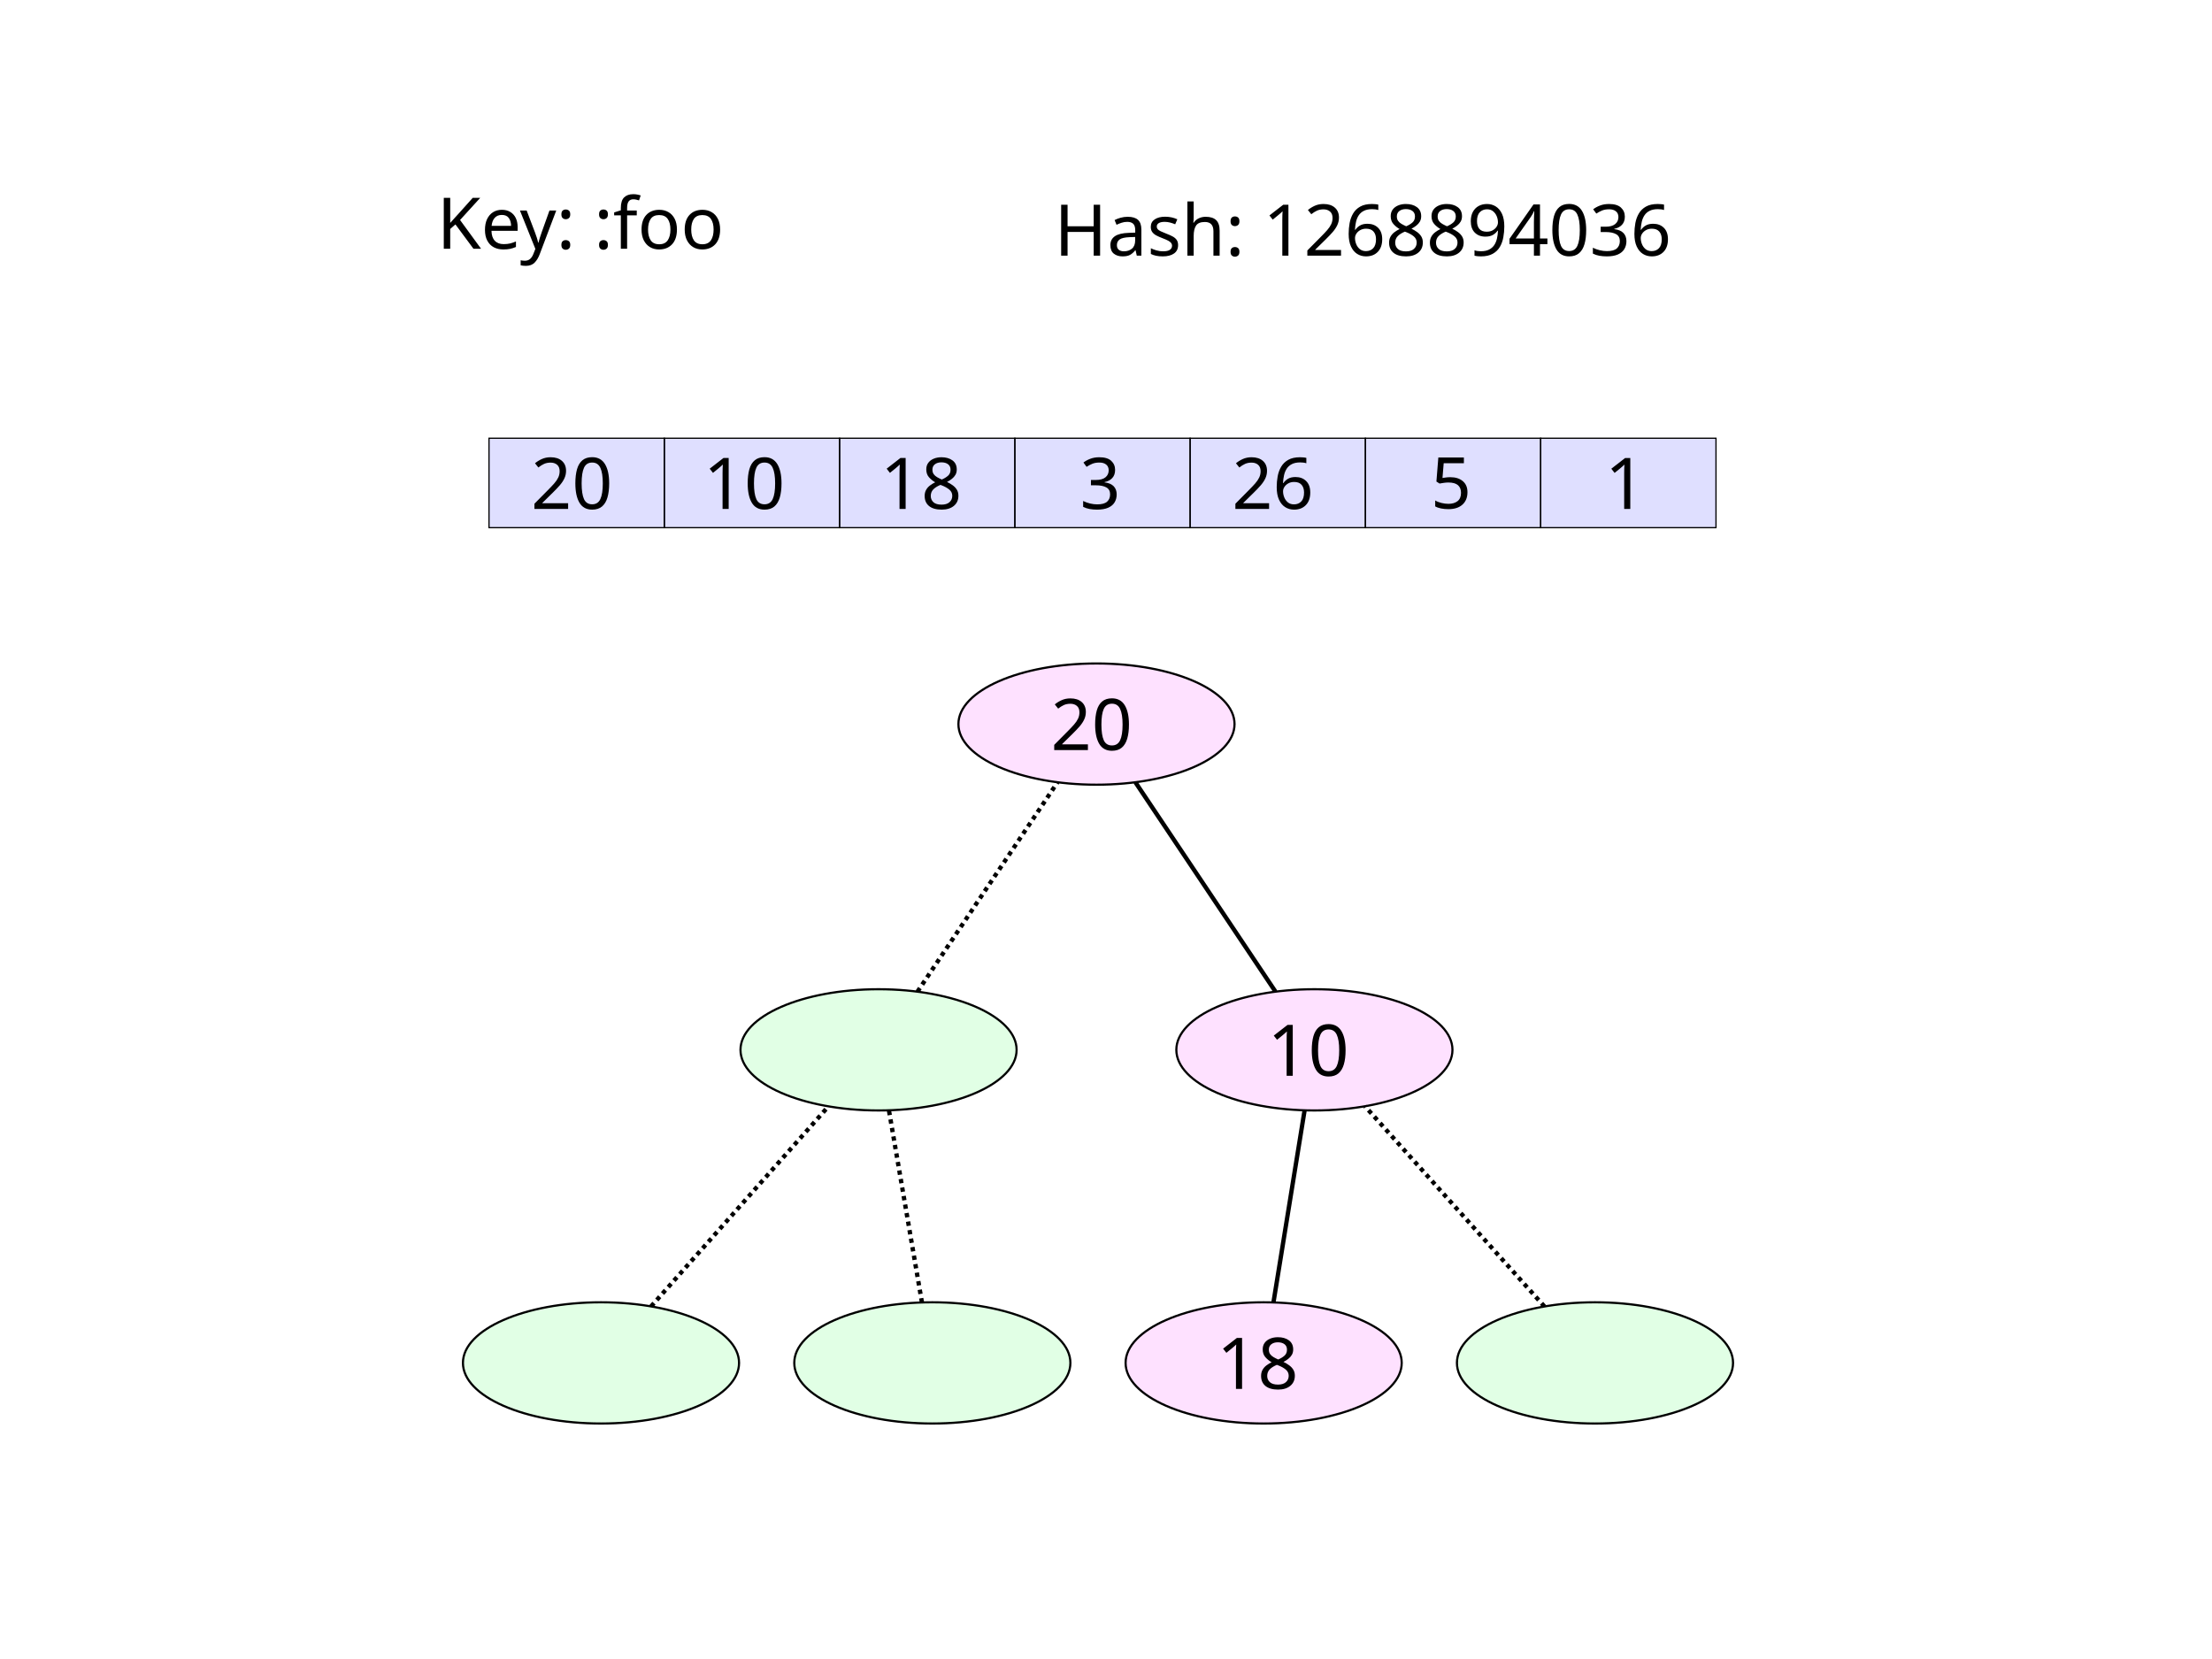
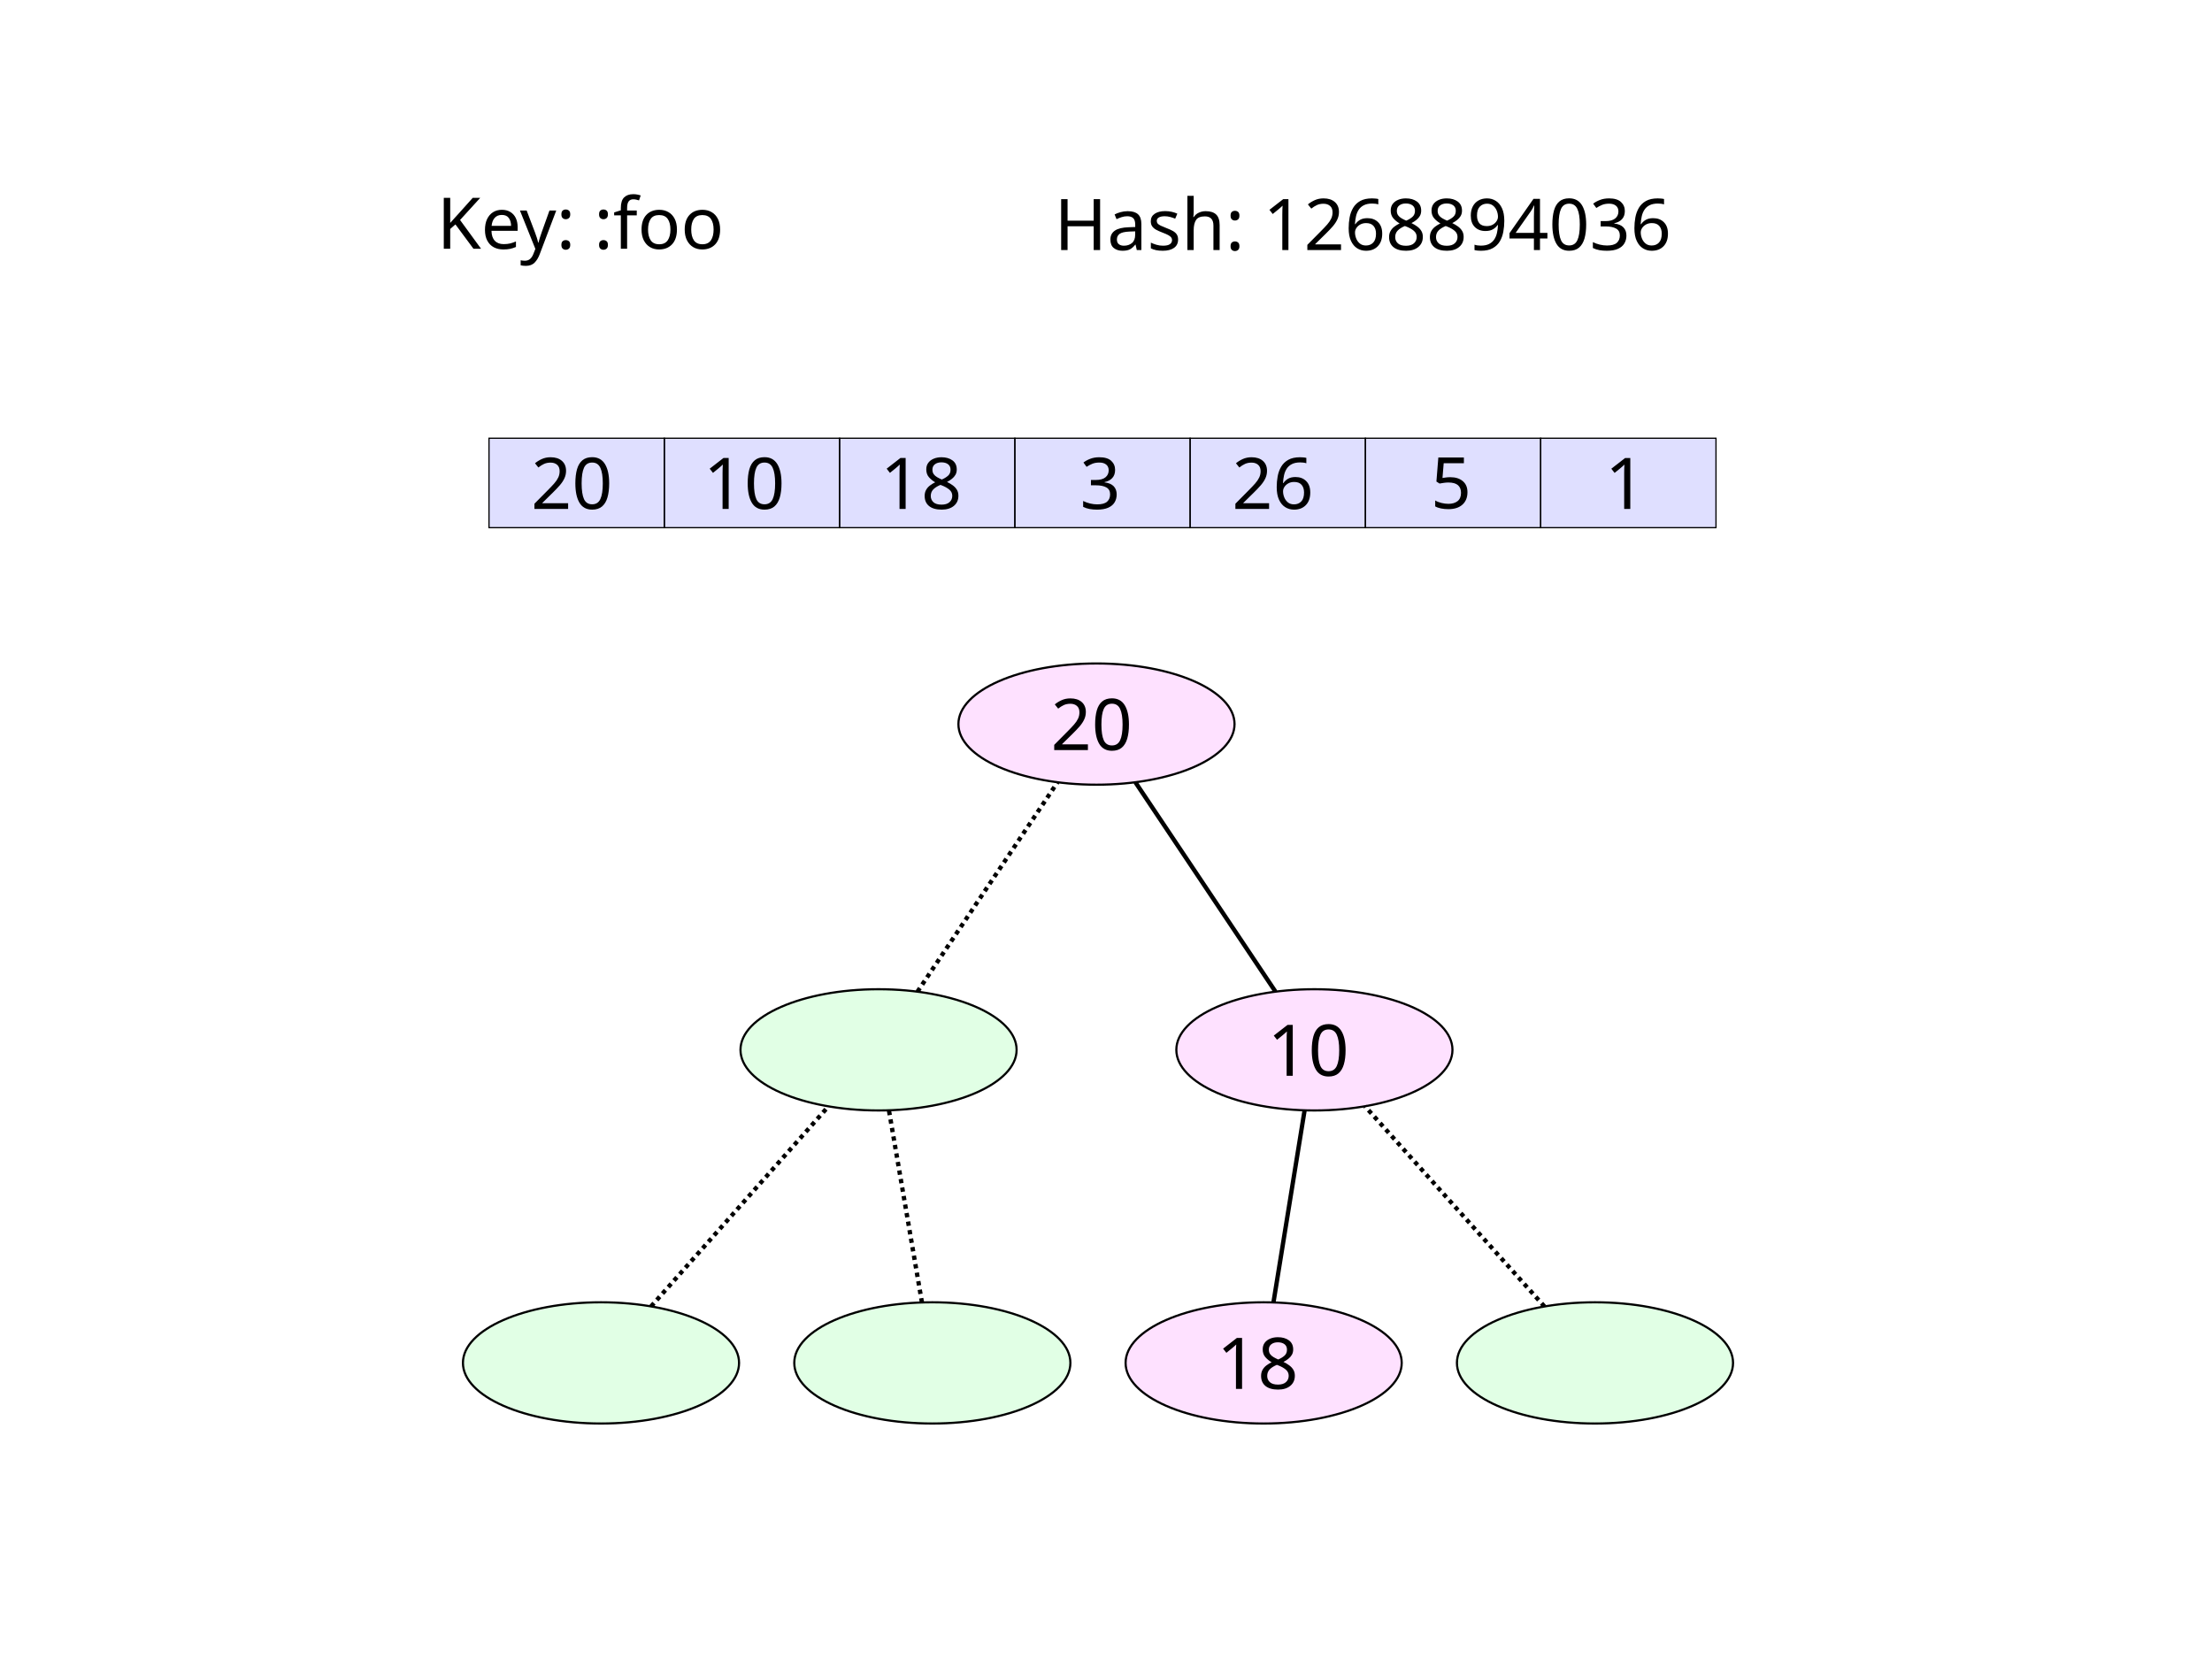
<svg xmlns="http://www.w3.org/2000/svg" width="1024" height="768" viewBox="0 0 1024 768" id="svg2" version="1.1">
  <defs id="defs4">
    <marker orient="auto" refY="0.0" refX="0.0" id="Arrow1Lend" style="overflow:visible;">
      <path id="path4328" d="M 0.0,0.0 L 5.0,-5.0 L -12.5,0.0 L 5.0,5.0 L 0.0,0.0 z " style="fill-rule:evenodd;stroke:#000000;stroke-width:1pt;stroke-opacity:1;fill:#000000;fill-opacity:1" transform="scale(0.8) rotate(180) translate(12.5,0)" />
    </marker>
    <marker orient="auto" refY="0.0" refX="0.0" id="DotL" style="overflow:visible">
      <path id="path4386" d="M -2.5,-1.0 C -2.5,1.76 -4.74,4.0 -7.5,4.0 C -10.26,4.0 -12.5,1.76 -12.5,-1.0 C -12.5,-3.76 -10.26,-6.0 -7.5,-6.0 C -4.74,-6.0 -2.5,-3.76 -2.5,-1.0 z " style="fill-rule:evenodd;stroke:#000000;stroke-width:1pt;stroke-opacity:1;fill:#000000;fill-opacity:1" transform="scale(0.8) translate(7.4, 1)" />
    </marker>
    <marker orient="auto" refY="0" refX="0" id="DotL-6" style="overflow:visible">
      <path id="path4386-9" d="m -2.5,-1 c 0,2.76 -2.24,5 -5,5 -2.76,0 -5,-2.24 -5,-5 0,-2.76 2.24,-5 5,-5 2.76,0 5,2.24 5,5 z" style="fill:#000000;fill-opacity:1;fill-rule:evenodd;stroke:#000000;stroke-width:1pt;stroke-opacity:1" transform="matrix(0.8,0,0,0.8,5.92,0.8)" />
    </marker>
    <marker orient="auto" refY="0" refX="0" id="Arrow1Lend-2" style="overflow:visible">
      <path id="path4328-4" d="M 0,0 5,-5 -12.5,0 5,5 0,0 Z" style="fill:#000000;fill-opacity:1;fill-rule:evenodd;stroke:#000000;stroke-width:1pt;stroke-opacity:1" transform="matrix(-0.8,0,0,-0.8,-10,0)" />
    </marker>
  </defs>
  <g id="layer1" transform="translate(0,-284.3622)">
    <flowRoot xml:space="preserve" id="flowRoot4479" style="fill:#080000;stroke:none;stroke-opacity:1;stroke-width:1px;stroke-linejoin:miter;stroke-linecap:butt;fill-opacity:0.994;font-family:sans-serif;font-style:normal;font-weight:normal;font-size:40px;line-height:125%;letter-spacing:0px;word-spacing:0px;">
      <flowRegion id="flowRegion4481">
        <rect id="rect4483" width="154.553" height="71.721" x="228.294" y="218.477" style="fill:#080000;fill-opacity:0.994;" />
      </flowRegion>
      <flowPara id="flowPara4485" />
    </flowRoot>
    <g id="g5015" transform="translate(-21.82409,68.58999)">
      <rect y="418.639" x="248.2" height="41.404" width="81.178" id="rect4469" style="fill:#0000ff;fill-opacity:0.126;fill-rule:evenodd;stroke:#000000;stroke-width:0.572px;stroke-linecap:butt;stroke-linejoin:miter;stroke-opacity:1" />
      <rect y="418.639" x="329.338" height="41.404" width="81.178" id="rect4469-8" style="fill:#0000ff;fill-opacity:0.126;fill-rule:evenodd;stroke:#000000;stroke-width:0.572px;stroke-linecap:butt;stroke-linejoin:miter;stroke-opacity:1" />
      <rect y="418.639" x="410.476" height="41.404" width="81.178" id="rect4469-4" style="fill:#0000ff;fill-opacity:0.126;fill-rule:evenodd;stroke:#000000;stroke-width:0.572px;stroke-linecap:butt;stroke-linejoin:miter;stroke-opacity:1" />
      <rect y="418.639" x="491.614" height="41.404" width="81.178" id="rect4469-4-7" style="fill:#0000ff;fill-opacity:0.126;fill-rule:evenodd;stroke:#000000;stroke-width:0.572px;stroke-linecap:butt;stroke-linejoin:miter;stroke-opacity:1" />
      <rect y="418.639" x="572.752" height="41.404" width="81.178" id="rect4469-4-5" style="fill:#0000ff;fill-opacity:0.126;fill-rule:evenodd;stroke:#000000;stroke-width:0.572px;stroke-linecap:butt;stroke-linejoin:miter;stroke-opacity:1" />
      <rect y="418.639" x="653.89" height="41.404" width="81.178" id="rect4469-4-1" style="fill:#0000ff;fill-opacity:0.126;fill-rule:evenodd;stroke:#000000;stroke-width:0.572px;stroke-linecap:butt;stroke-linejoin:miter;stroke-opacity:1" />
      <text id="text4487-9-0" y="451.366" x="267.65" style="font-style:normal;font-weight:normal;font-size:33.036px;line-height:125%;font-family:sans-serif;letter-spacing:0px;word-spacing:0px;fill:#000000;fill-opacity:1;stroke:none;stroke-width:1px;stroke-linecap:butt;stroke-linejoin:miter;stroke-opacity:1" xml:space="preserve">
        <tspan y="451.366" x="267.65" id="tspan4489-9-1">20</tspan>
      </text>
      <text id="text4487-9-3" y="451.366" x="347.43" style="font-style:normal;font-weight:normal;font-size:33.036px;line-height:125%;font-family:sans-serif;letter-spacing:0px;word-spacing:0px;fill:#000000;fill-opacity:1;stroke:none;stroke-width:1px;stroke-linecap:butt;stroke-linejoin:miter;stroke-opacity:1" xml:space="preserve">
        <tspan y="451.366" x="347.43" id="tspan4489-9-7">10</tspan>
      </text>
      <rect y="418.639" x="735.028" height="41.404" width="81.178" id="rect4469-4-1-9" style="fill:#0000ff;fill-opacity:0.126;fill-rule:evenodd;stroke:#000000;stroke-width:0.572px;stroke-linecap:butt;stroke-linejoin:miter;stroke-opacity:1" />
      <text id="text4487-9-3-3" y="451.366" x="429.353" style="font-style:normal;font-weight:normal;font-size:33.036px;line-height:125%;font-family:sans-serif;letter-spacing:0px;word-spacing:0px;fill:#000000;fill-opacity:1;stroke:none;stroke-width:1px;stroke-linecap:butt;stroke-linejoin:miter;stroke-opacity:1" xml:space="preserve">
        <tspan y="451.366" x="429.353" id="tspan4489-9-7-6">18</tspan>
      </text>
      <text id="text4487-9-3-6" y="451.366" x="521.759" style="font-style:normal;font-weight:normal;font-size:33.036px;line-height:125%;font-family:sans-serif;letter-spacing:0px;word-spacing:0px;fill:#000000;fill-opacity:1;stroke:none;stroke-width:1px;stroke-linecap:butt;stroke-linejoin:miter;stroke-opacity:1" xml:space="preserve">
        <tspan y="451.366" x="521.759" id="tspan4489-9-7-4">3</tspan>
      </text>
      <text id="text4487-9-3-68" y="451.149" x="684.139" style="font-style:normal;font-weight:normal;font-size:33.036px;line-height:125%;font-family:sans-serif;letter-spacing:0px;word-spacing:0px;fill:#000000;fill-opacity:1;stroke:none;stroke-width:1px;stroke-linecap:butt;stroke-linejoin:miter;stroke-opacity:1" xml:space="preserve">
        <tspan y="451.149" x="684.139" id="tspan4489-9-7-9">5</tspan>
      </text>
      <text id="text4487-9-3-0" y="451.383" x="764.818" style="font-style:normal;font-weight:normal;font-size:33.036px;line-height:125%;font-family:sans-serif;letter-spacing:0px;word-spacing:0px;fill:#000000;fill-opacity:1;stroke:none;stroke-width:1px;stroke-linecap:butt;stroke-linejoin:miter;stroke-opacity:1" xml:space="preserve">
        <tspan y="451.383" x="764.818" id="tspan4489-9-7-92">1</tspan>
      </text>
      <text id="text4487-9-3-1" y="451.366" x="592.145" style="font-style:normal;font-weight:normal;font-size:33.036px;line-height:125%;font-family:sans-serif;letter-spacing:0px;word-spacing:0px;fill:#000000;fill-opacity:1;stroke:none;stroke-width:1px;stroke-linecap:butt;stroke-linejoin:miter;stroke-opacity:1" xml:space="preserve">
        <tspan y="451.366" x="592.145" id="tspan4489-9-7-2">26</tspan>
      </text>
    </g>
    <text xml:space="preserve" style="font-style:normal;font-weight:normal;font-size:33.036px;line-height:125%;font-family:sans-serif;letter-spacing:0px;word-spacing:0px;fill:#000000;fill-opacity:1;stroke:none;stroke-width:1px;stroke-linecap:butt;stroke-linejoin:miter;stroke-opacity:1" x="202.244" y="399.516" id="text4487-7">
      <tspan id="tspan4489-5" x="202.244" y="399.516">Key: :foo</tspan>
    </text>
-     <text xml:space="preserve" style="font-style:normal;font-weight:normal;font-size:33.036px;line-height:125%;font-family:sans-serif;letter-spacing:0px;word-spacing:0px;fill:#000000;fill-opacity:1;stroke:none;stroke-width:1px;stroke-linecap:butt;stroke-linejoin:miter;stroke-opacity:1" x="488.035" y="402.718" id="text4487-5">
-       <tspan id="tspan4489-4" x="488.035" y="402.718">Hash: 1268894036 </tspan>
+     <text xml:space="preserve" style="font-style:normal;font-weight:normal;font-size:33.036px;line-height:125%;font-family:sans-serif;letter-spacing:0px;word-spacing:0px;fill:#000000;fill-opacity:1;stroke:none;stroke-width:1px;stroke-linecap:butt;stroke-linejoin:miter;stroke-opacity:1" x="488.035" y="400.12" id="text4487-5">
+       <tspan id="tspan4489-4" x="488.035" y="400.12">Hash: 1268894036 </tspan>
    </text>
    <g id="g5192" transform="translate(19.6662,-26.45482)">
      <ellipse ry="28.06" rx="63.913" cy="646.018" cx="487.924" id="path5064" style="fill:#f500ff;fill-opacity:0.118;fill-rule:evenodd;stroke:#000000;stroke-width:1px;stroke-linecap:butt;stroke-linejoin:miter;stroke-opacity:1" />
      <text xml:space="preserve" style="font-style:normal;font-weight:normal;font-size:33.036px;line-height:125%;font-family:sans-serif;letter-spacing:0px;word-spacing:0px;fill:#000000;fill-opacity:1;stroke:none;stroke-width:1px;stroke-linecap:butt;stroke-linejoin:miter;stroke-opacity:1" x="466.785" y="658.044" id="text4487-9-0-8">
        <tspan id="tspan4489-9-1-6" x="466.785" y="658.044">20</tspan>
      </text>
    </g>
    <ellipse style="fill:#00ff27;fill-opacity:0.118;fill-rule:evenodd;stroke:#000000;stroke-width:1px;stroke-linecap:butt;stroke-linejoin:miter;stroke-opacity:1" id="path5064-8" cx="406.706" cy="770.366" rx="63.913" ry="28.06" />
    <g id="g5187" transform="translate(10.91098,-11.79331)">
      <ellipse ry="28.06" rx="63.913" cy="782.159" cx="597.564" id="path5064-88" style="fill:#f500ff;fill-opacity:0.118;fill-rule:evenodd;stroke:#000000;stroke-width:1px;stroke-linecap:butt;stroke-linejoin:miter;stroke-opacity:1" />
      <text xml:space="preserve" style="font-style:normal;font-weight:normal;font-size:33.036px;line-height:125%;font-family:sans-serif;letter-spacing:0px;word-spacing:0px;fill:#000000;fill-opacity:1;stroke:none;stroke-width:1px;stroke-linecap:butt;stroke-linejoin:miter;stroke-opacity:1" x="575.82" y="794.185" id="text4487-9-3-39">
        <tspan id="tspan4489-9-7-0" x="575.82" y="794.185">10</tspan>
      </text>
    </g>
    <ellipse style="fill:#00ff27;fill-opacity:0.118;fill-rule:evenodd;stroke:#000000;stroke-width:1px;stroke-linecap:butt;stroke-linejoin:miter;stroke-opacity:1" id="path5064-0" cx="278.22" cy="915.289" rx="63.913" ry="28.06" />
    <g id="g5182" transform="translate(-100.9152,13.61725)">
      <ellipse ry="28.06" rx="63.913" cy="901.672" cx="685.9" id="path5064-3" style="fill:#f500ff;fill-opacity:0.118;fill-rule:evenodd;stroke:#000000;stroke-width:1px;stroke-linecap:butt;stroke-linejoin:miter;stroke-opacity:1" />
      <text xml:space="preserve" style="font-style:normal;font-weight:normal;font-size:33.036px;line-height:125%;font-family:sans-serif;letter-spacing:0px;word-spacing:0px;fill:#000000;fill-opacity:1;stroke:none;stroke-width:1px;stroke-linecap:butt;stroke-linejoin:miter;stroke-opacity:1" x="664.188" y="913.698" id="text4487-9-3-3-2">
        <tspan id="tspan4489-9-7-6-1" x="664.188" y="913.698">18</tspan>
      </text>
    </g>
    <ellipse style="fill:#00ff27;fill-opacity:0.118;fill-rule:evenodd;stroke:#000000;stroke-width:1px;stroke-linecap:butt;stroke-linejoin:miter;stroke-opacity:1" id="path5064-0-3" cx="431.603" cy="915.289" rx="63.913" ry="28.06" />
    <ellipse style="fill:#00ff27;fill-opacity:0.118;fill-rule:evenodd;stroke:#000000;stroke-width:1px;stroke-linecap:butt;stroke-linejoin:miter;stroke-opacity:1" id="path5064-0-0" cx="738.367" cy="915.289" rx="63.913" ry="28.06" />
-     <path style="fill:none;fill-rule:evenodd;stroke:#000000;stroke-width:2;stroke-linecap:butt;stroke-linejoin:miter;stroke-opacity:1;stroke-miterlimit:4;stroke-dasharray:2,2;stroke-dashoffset:0" d="m 424.716,743.444 64.864,-96.958" id="path5225" />
-     <path style="fill:none;fill-rule:evenodd;stroke:#000000;stroke-width:2;stroke-linecap:butt;stroke-linejoin:miter;stroke-opacity:1;stroke-miterlimit:4;stroke-dasharray:2,2;stroke-dashoffset:0" d="m 301.403,889.141 82.12,-92.627" id="path5229" />
-     <path style="fill:none;fill-rule:evenodd;stroke:#000000;stroke-width:2;stroke-linecap:butt;stroke-linejoin:miter;stroke-opacity:1;stroke-miterlimit:4;stroke-dasharray:2,2;stroke-dashoffset:0" d="M 426.796,887.309 411.512,798.346" id="path5231" />
-     <path style="fill:none;fill-rule:evenodd;stroke:#000000;stroke-width:2;stroke-linecap:butt;stroke-linejoin:round;stroke-opacity:1;stroke-miterlimit:4;stroke-dasharray:none" d="m 589.521,887.301 14.417,-88.947" id="path5237" />
-     <path style="fill:none;fill-rule:evenodd;stroke:#000000;stroke-width:2;stroke-linecap:butt;stroke-linejoin:miter;stroke-opacity:1;stroke-miterlimit:4;stroke-dasharray:2,2;stroke-dashoffset:0" d="M 714.965,889.179 631.877,796.476" id="path5239" />
-     <path style="fill:none;fill-rule:evenodd;stroke:#000000;stroke-width:2;stroke-linecap:butt;stroke-linejoin:miter;stroke-opacity:1;stroke-miterlimit:4;stroke-dasharray:none" d="m 590.465,743.444 -64.864,-96.958" id="path5241" />
+     <path style="fill:none;fill-rule:evenodd;stroke:#000000;stroke-width:2;stroke-linecap:butt;stroke-linejoin:miter;stroke-miterlimit:4;stroke-dasharray:2, 2;stroke-dashoffset:0;stroke-opacity:1" d="m 424.716,743.444 64.864,-96.958" id="path5225" />
+     <path style="fill:none;fill-rule:evenodd;stroke:#000000;stroke-width:2;stroke-linecap:butt;stroke-linejoin:miter;stroke-miterlimit:4;stroke-dasharray:2, 2;stroke-dashoffset:0;stroke-opacity:1" d="m 301.403,889.141 82.12,-92.627" id="path5229" />
+     <path style="fill:none;fill-rule:evenodd;stroke:#000000;stroke-width:2;stroke-linecap:butt;stroke-linejoin:miter;stroke-miterlimit:4;stroke-dasharray:2, 2;stroke-dashoffset:0;stroke-opacity:1" d="M 426.796,887.309 411.512,798.346" id="path5231" />
+     <path style="fill:none;fill-rule:evenodd;stroke:#000000;stroke-width:2;stroke-linecap:butt;stroke-linejoin:round;stroke-miterlimit:4;stroke-dasharray:none;stroke-opacity:1" d="m 589.521,887.301 14.417,-88.947" id="path5237" />
+     <path style="fill:none;fill-rule:evenodd;stroke:#000000;stroke-width:2;stroke-linecap:butt;stroke-linejoin:miter;stroke-miterlimit:4;stroke-dasharray:2, 2;stroke-dashoffset:0;stroke-opacity:1" d="M 714.965,889.179 631.877,796.476" id="path5239" />
+     <path style="fill:none;fill-rule:evenodd;stroke:#000000;stroke-width:2;stroke-linecap:butt;stroke-linejoin:miter;stroke-miterlimit:4;stroke-dasharray:none;stroke-opacity:1" d="m 590.465,743.444 -64.864,-96.958" id="path5241" />
  </g>
</svg>
